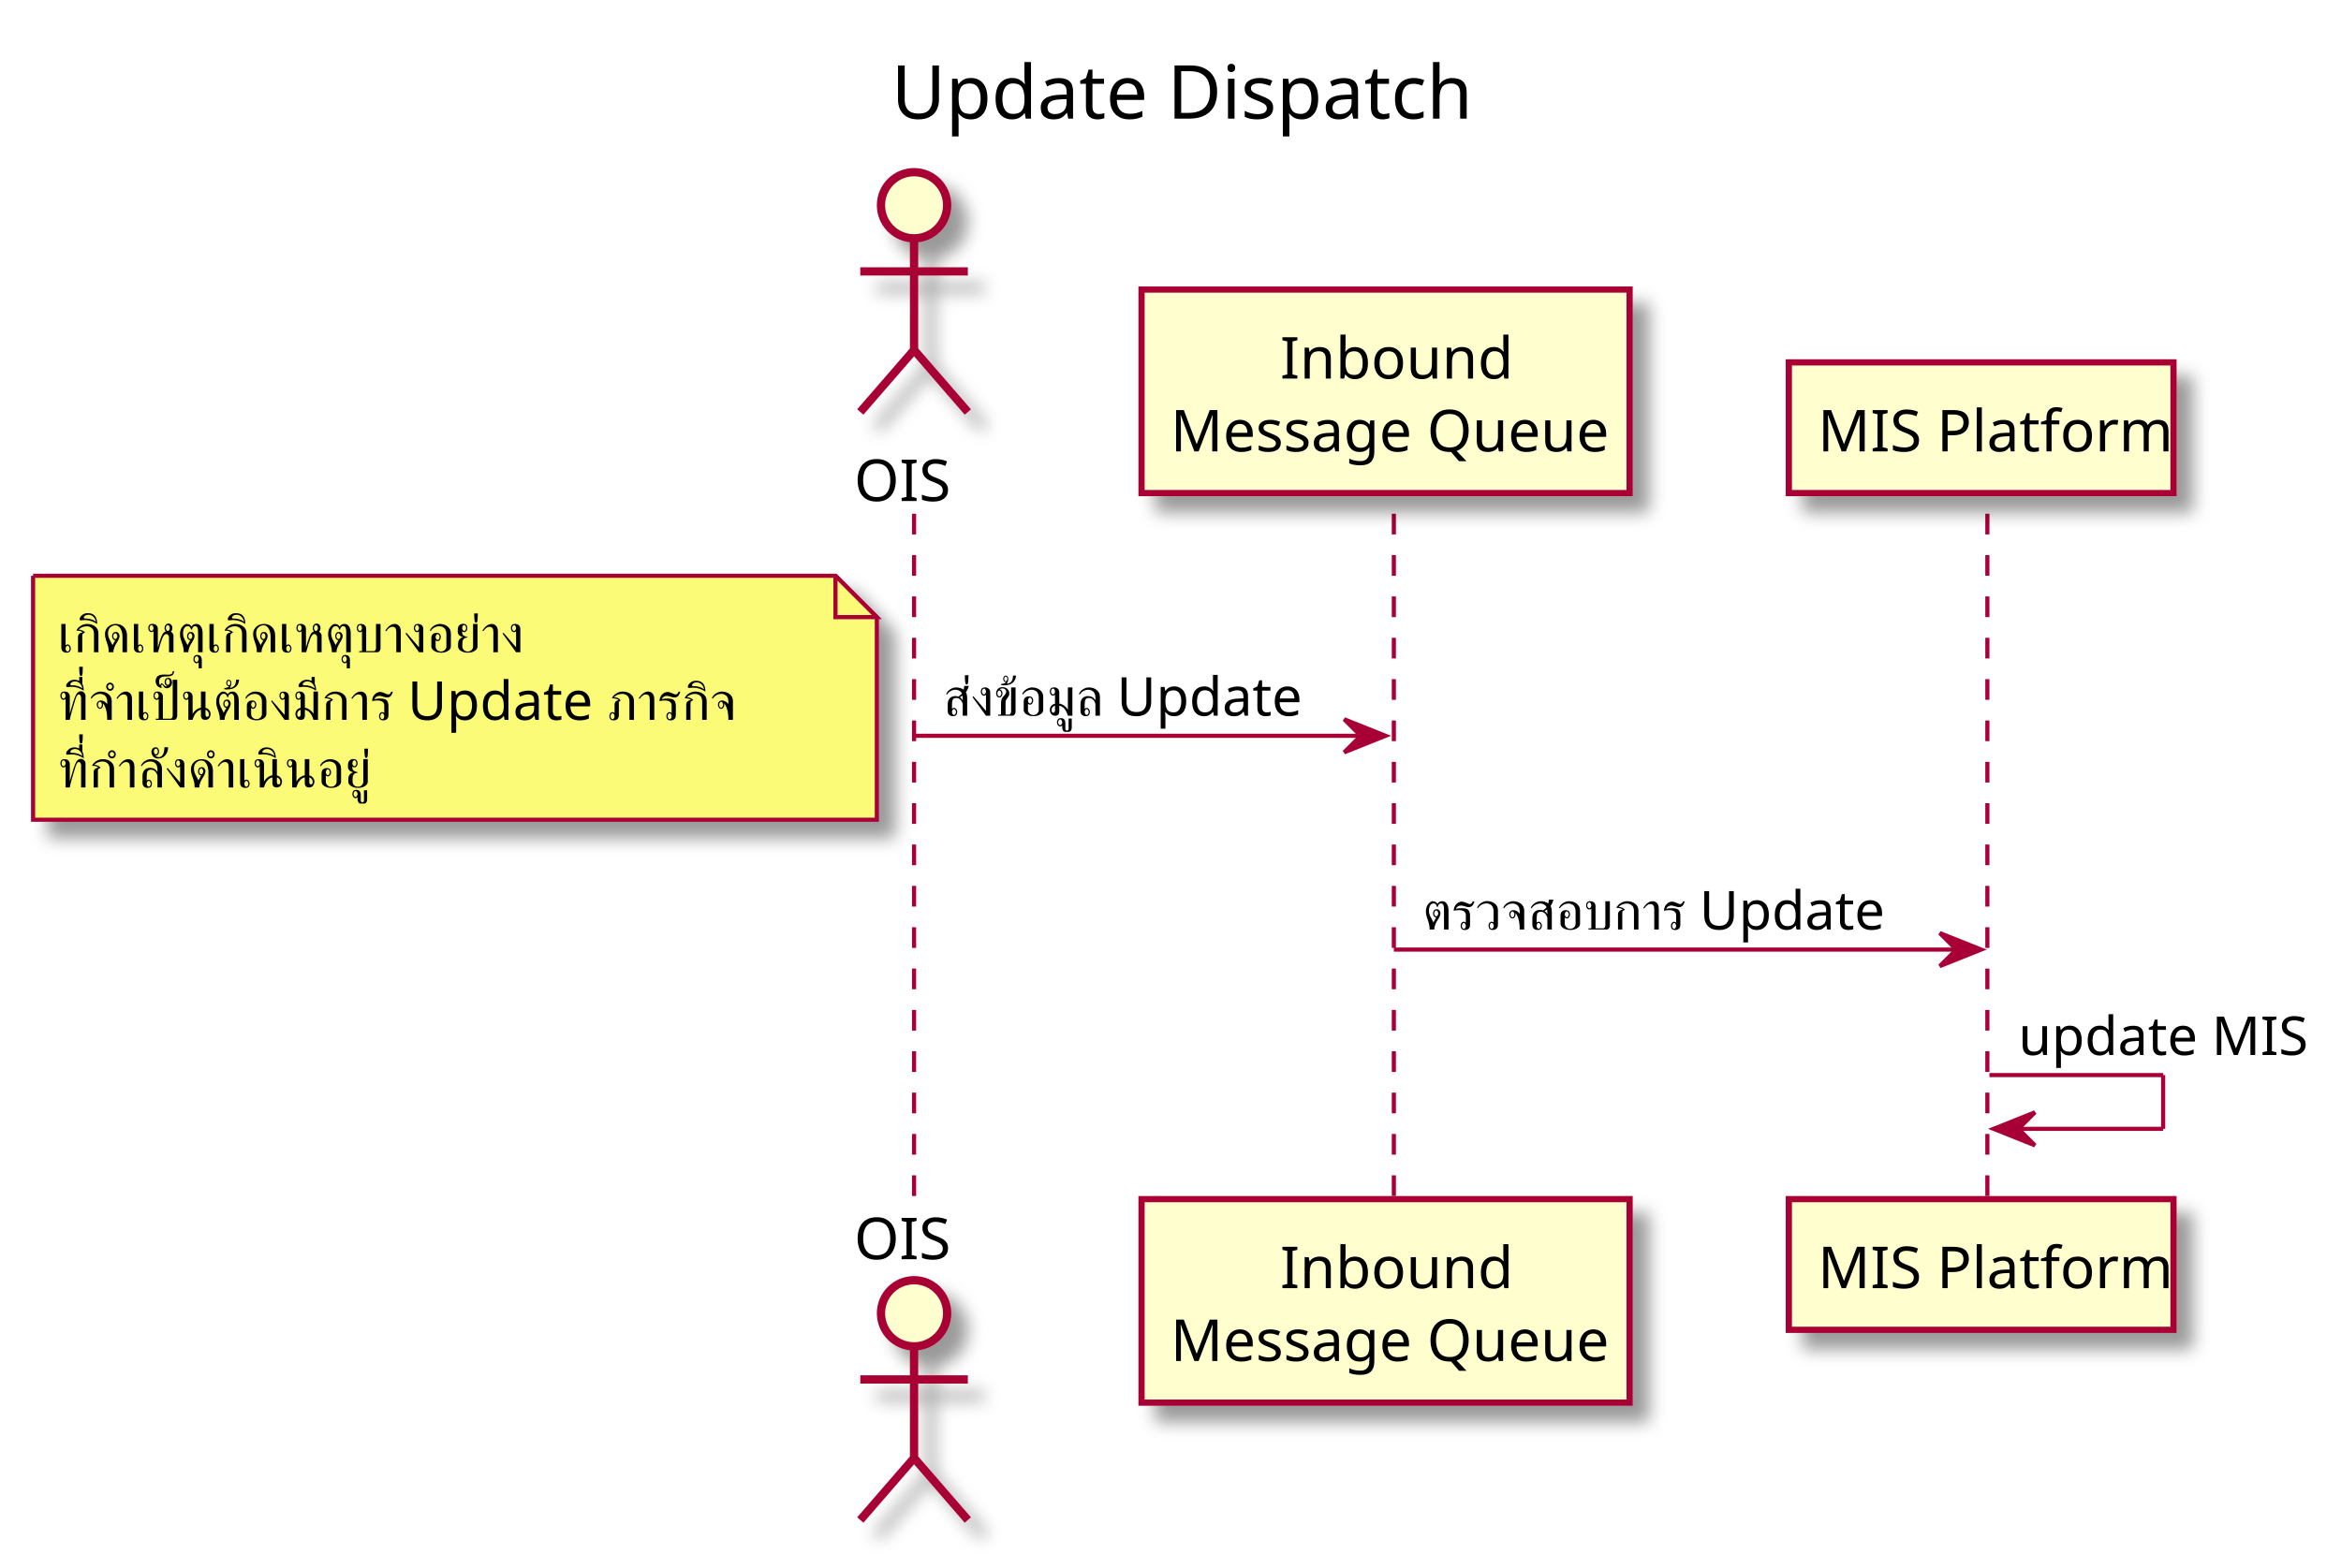
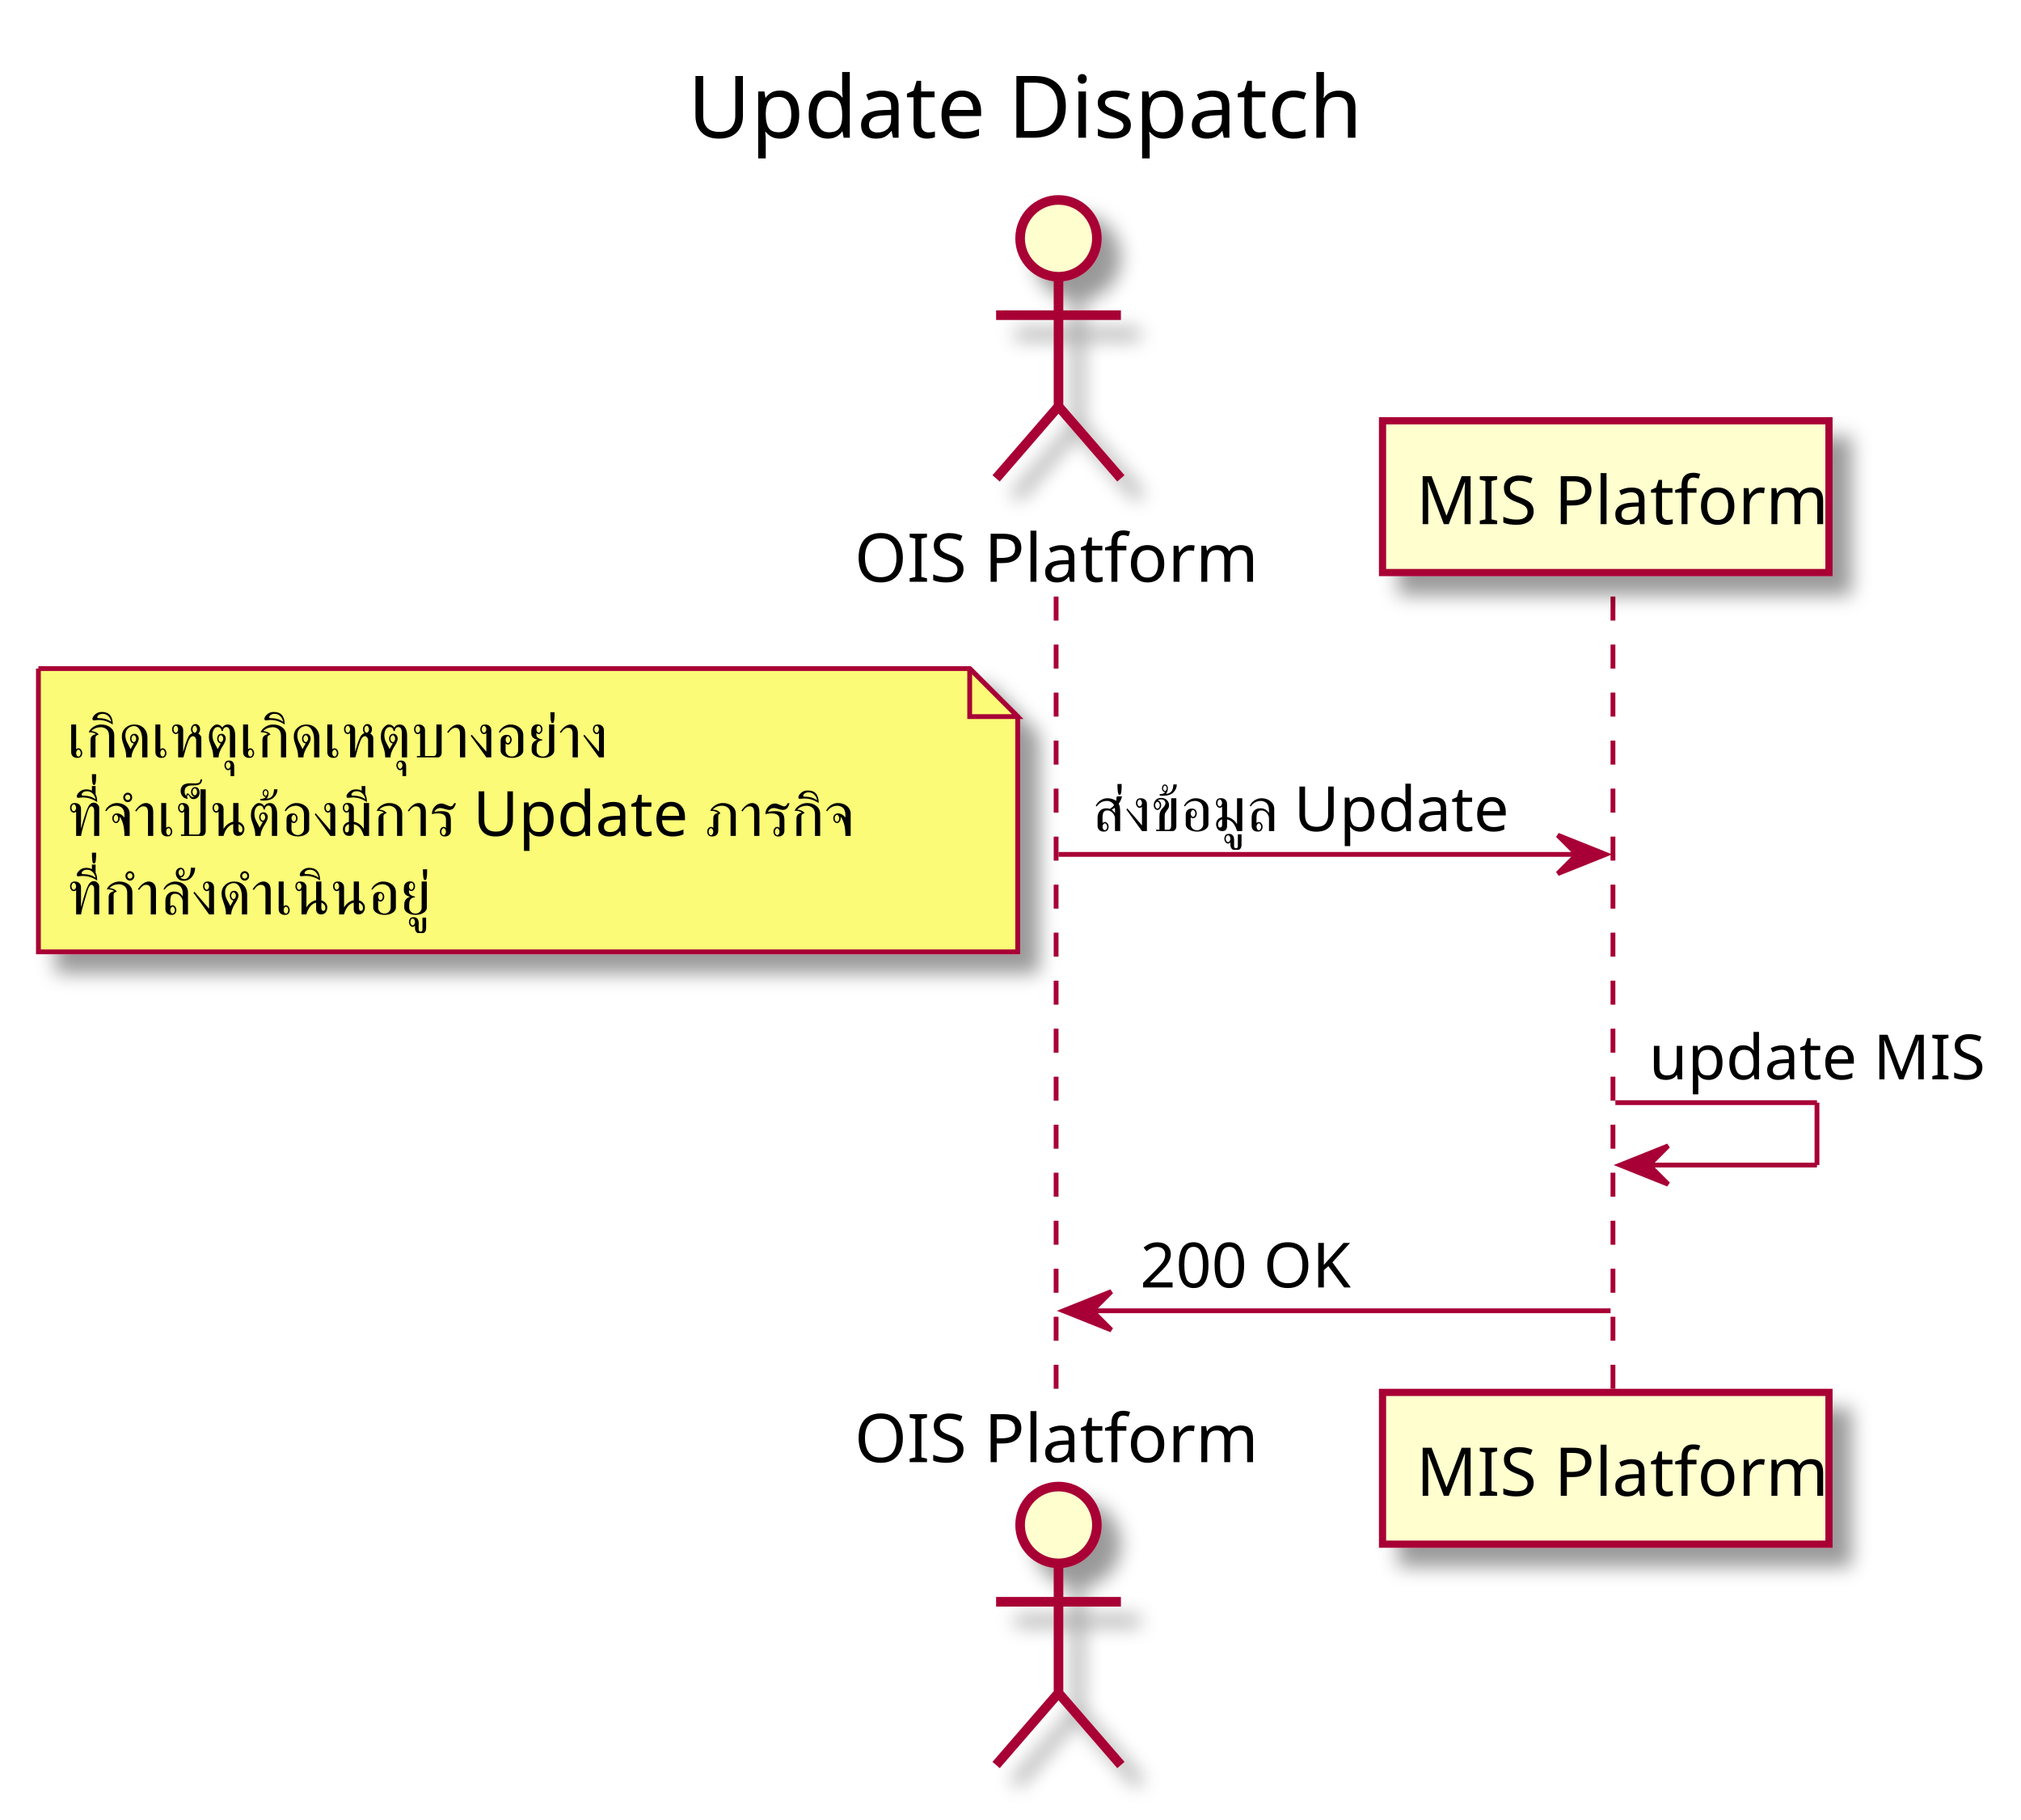
- <svg xmlns="http://www.w3.org/2000/svg" contentScriptType="application/ecmascript" contentStyleType="text/css" height="379px" preserveAspectRatio="none" style="width:566px;height:379px;" version="1.1" viewBox="0 0 566 379" width="566px" zoomAndPan="magnify">
+ <svg xmlns="http://www.w3.org/2000/svg" contentScriptType="application/ecmascript" contentStyleType="text/css" height="379px" preserveAspectRatio="none" style="width:421px;height:379px;" version="1.1" viewBox="0 0 421 379" width="421px" zoomAndPan="magnify">
  <defs>
-     <filter height="300%" id="f34d8aur6qnb4" width="300%" x="-1" y="-1">
+     <filter height="300%" id="f11k68nty37qvo" width="300%" x="-1" y="-1">
      <feGaussianBlur result="blurOut" stdDeviation="2.0" />
      <feColorMatrix in="blurOut" result="blurOut2" type="matrix" values="0 0 0 0 0 0 0 0 0 0 0 0 0 0 0 0 0 0 .4 0" />
      <feOffset dx="4.0" dy="4.0" in="blurOut2" result="blurOut3" />
      <feBlend in="SourceGraphic" in2="blurOut3" mode="normal" />
    </filter>
  </defs>
  <g>
-     <text fill="#000000" font-family="sans-serif" font-size="18" lengthAdjust="spacingAndGlyphs" textLength="133" x="215.5" y="28.686">Update Dispatch</text>
-     <line style="stroke: #A80036; stroke-width: 1.0; stroke-dasharray: 5.0,5.0;" x1="221" x2="221" y1="124.25" y2="291.008" />
-     <line style="stroke: #A80036; stroke-width: 1.0; stroke-dasharray: 5.0,5.0;" x1="337" x2="337" y1="124.25" y2="291.008" />
-     <line style="stroke: #A80036; stroke-width: 1.0; stroke-dasharray: 5.0,5.0;" x1="480.5" x2="480.5" y1="124.25" y2="291.008" />
-     <text fill="#000000" font-family="sans-serif" font-size="14" lengthAdjust="spacingAndGlyphs" textLength="23" x="206.5" y="121.174">OIS</text>
-     <ellipse cx="221" cy="49.641" fill="#FEFECE" filter="url(#f34d8aur6qnb4)" rx="8" ry="8" style="stroke: #A80036; stroke-width: 2.0;" />
-     <path d="M221,57.641 L221,84.641 M208,65.641 L234,65.641 M221,84.641 L208,99.641 M221,84.641 L234,99.641 " fill="none" filter="url(#f34d8aur6qnb4)" style="stroke: #A80036; stroke-width: 2.0;" />
-     <text fill="#000000" font-family="sans-serif" font-size="14" lengthAdjust="spacingAndGlyphs" textLength="23" x="206.5" y="304.541">OIS</text>
-     <ellipse cx="221" cy="317.617" fill="#FEFECE" filter="url(#f34d8aur6qnb4)" rx="8" ry="8" style="stroke: #A80036; stroke-width: 2.0;" />
-     <path d="M221,325.617 L221,352.617 M208,333.617 L234,333.617 M221,352.617 L208,367.617 M221,352.617 L234,367.617 " fill="none" filter="url(#f34d8aur6qnb4)" style="stroke: #A80036; stroke-width: 2.0;" />
-     <rect fill="#FEFECE" filter="url(#f34d8aur6qnb4)" height="49.219" style="stroke: #A80036; stroke-width: 1.5;" width="118" x="276" y="70.031" />
-     <text fill="#000000" font-family="sans-serif" font-size="14" lengthAdjust="spacingAndGlyphs" textLength="51" x="309.5" y="91.564">Inbound</text>
-     <text fill="#000000" font-family="sans-serif" font-size="14" lengthAdjust="spacingAndGlyphs" textLength="104" x="283" y="109.174">Message Queue</text>
-     <rect fill="#FEFECE" filter="url(#f34d8aur6qnb4)" height="49.219" style="stroke: #A80036; stroke-width: 1.5;" width="118" x="276" y="290.008" />
-     <text fill="#000000" font-family="sans-serif" font-size="14" lengthAdjust="spacingAndGlyphs" textLength="51" x="309.5" y="311.541">Inbound</text>
-     <text fill="#000000" font-family="sans-serif" font-size="14" lengthAdjust="spacingAndGlyphs" textLength="104" x="283" y="329.15">Message Queue</text>
-     <rect fill="#FEFECE" filter="url(#f34d8aur6qnb4)" height="31.609" style="stroke: #A80036; stroke-width: 1.5;" width="93" x="432.5" y="87.641" />
-     <text fill="#000000" font-family="sans-serif" font-size="14" lengthAdjust="spacingAndGlyphs" textLength="79" x="439.5" y="109.174">MIS Platform</text>
-     <rect fill="#FEFECE" filter="url(#f34d8aur6qnb4)" height="31.609" style="stroke: #A80036; stroke-width: 1.5;" width="93" x="432.5" y="290.008" />
-     <text fill="#000000" font-family="sans-serif" font-size="14" lengthAdjust="spacingAndGlyphs" textLength="79" x="439.5" y="311.541">MIS Platform</text>
-     <polygon fill="#A80036" points="325,173.953,335,177.953,325,181.953,329,177.953" style="stroke: #A80036; stroke-width: 1.0;" />
-     <line style="stroke: #A80036; stroke-width: 1.0;" x1="221" x2="331" y1="177.953" y2="177.953" />
-     <text fill="#000000" font-family="sans-serif" font-size="13" lengthAdjust="spacingAndGlyphs" textLength="92" x="228" y="173.097">ส่งข้อมูล Update</text>
-     <path d="M8,139.25 L8,198.25 L212,198.25 L212,149.25 L202,139.25 L8,139.25 " fill="#FBFB77" filter="url(#f34d8aur6qnb4)" style="stroke: #A80036; stroke-width: 1.0;" />
+     <text fill="#000000" font-family="sans-serif" font-size="18" lengthAdjust="spacingAndGlyphs" textLength="133" x="143.25" y="28.686">Update Dispatch</text>
+     <line style="stroke: #A80036; stroke-width: 1.0; stroke-dasharray: 5.0,5.0;" x1="220" x2="220" y1="124.25" y2="291.008" />
+     <line style="stroke: #A80036; stroke-width: 1.0; stroke-dasharray: 5.0,5.0;" x1="336" x2="336" y1="124.25" y2="291.008" />
+     <text fill="#000000" font-family="sans-serif" font-size="14" lengthAdjust="spacingAndGlyphs" textLength="79" x="178" y="121.174">OIS Platform</text>
+     <ellipse cx="220.5" cy="49.641" fill="#FEFECE" filter="url(#f11k68nty37qvo)" rx="8" ry="8" style="stroke: #A80036; stroke-width: 2.0;" />
+     <path d="M220.5,57.641 L220.5,84.641 M207.5,65.641 L233.5,65.641 M220.5,84.641 L207.5,99.641 M220.5,84.641 L233.5,99.641 " fill="none" filter="url(#f11k68nty37qvo)" style="stroke: #A80036; stroke-width: 2.0;" />
+     <text fill="#000000" font-family="sans-serif" font-size="14" lengthAdjust="spacingAndGlyphs" textLength="79" x="178" y="304.541">OIS Platform</text>
+     <ellipse cx="220.5" cy="317.617" fill="#FEFECE" filter="url(#f11k68nty37qvo)" rx="8" ry="8" style="stroke: #A80036; stroke-width: 2.0;" />
+     <path d="M220.5,325.617 L220.5,352.617 M207.5,333.617 L233.5,333.617 M220.5,352.617 L207.5,367.617 M220.5,352.617 L233.5,367.617 " fill="none" filter="url(#f11k68nty37qvo)" style="stroke: #A80036; stroke-width: 2.0;" />
+     <rect fill="#FEFECE" filter="url(#f11k68nty37qvo)" height="31.609" style="stroke: #A80036; stroke-width: 1.5;" width="93" x="288" y="87.641" />
+     <text fill="#000000" font-family="sans-serif" font-size="14" lengthAdjust="spacingAndGlyphs" textLength="79" x="295" y="109.174">MIS Platform</text>
+     <rect fill="#FEFECE" filter="url(#f11k68nty37qvo)" height="31.609" style="stroke: #A80036; stroke-width: 1.5;" width="93" x="288" y="290.008" />
+     <text fill="#000000" font-family="sans-serif" font-size="14" lengthAdjust="spacingAndGlyphs" textLength="79" x="295" y="311.541">MIS Platform</text>
+     <polygon fill="#A80036" points="324.5,173.953,334.5,177.953,324.5,181.953,328.5,177.953" style="stroke: #A80036; stroke-width: 1.0;" />
+     <line style="stroke: #A80036; stroke-width: 1.0;" x1="220.5" x2="330.5" y1="177.953" y2="177.953" />
+     <text fill="#000000" font-family="sans-serif" font-size="13" lengthAdjust="spacingAndGlyphs" textLength="92" x="227.5" y="173.097">ส่งข้อมูล Update</text>
+     <path d="M8,139.25 L8,198.25 L212,198.25 L212,149.25 L202,139.25 L8,139.25 " fill="#FBFB77" filter="url(#f11k68nty37qvo)" style="stroke: #A80036; stroke-width: 1.0;" />
    <path d="M202,139.25 L202,149.25 L212,149.25 L202,139.25 " fill="#FBFB77" style="stroke: #A80036; stroke-width: 1.0;" />
    <text fill="#000000" font-family="sans-serif" font-size="13" lengthAdjust="spacingAndGlyphs" textLength="129" x="14" y="157.745">เกิดเหตุเกิดเหตุบางอย่าง</text>
    <text fill="#000000" font-family="sans-serif" font-size="13" lengthAdjust="spacingAndGlyphs" textLength="183" x="14" y="174.097">ที่จำเป็นต้องมีการ Update ภารกิจ</text>
    <text fill="#000000" font-family="sans-serif" font-size="13" lengthAdjust="spacingAndGlyphs" textLength="90" x="14" y="190.448">ที่กำลังดำเนินอยู่</text>
-     <polygon fill="#A80036" points="469,225.656,479,229.656,469,233.656,473,229.656" style="stroke: #A80036; stroke-width: 1.0;" />
-     <line style="stroke: #A80036; stroke-width: 1.0;" x1="337" x2="475" y1="229.656" y2="229.656" />
-     <text fill="#000000" font-family="sans-serif" font-size="13" lengthAdjust="spacingAndGlyphs" textLength="120" x="344" y="224.8">ตรวจสอบการ Update</text>
-     <line style="stroke: #A80036; stroke-width: 1.0;" x1="481" x2="523" y1="260.008" y2="260.008" />
-     <line style="stroke: #A80036; stroke-width: 1.0;" x1="523" x2="523" y1="260.008" y2="273.008" />
-     <line style="stroke: #A80036; stroke-width: 1.0;" x1="482" x2="523" y1="273.008" y2="273.008" />
-     <polygon fill="#A80036" points="492,269.008,482,273.008,492,277.008,488,273.008" style="stroke: #A80036; stroke-width: 1.0;" />
-     <text fill="#000000" font-family="sans-serif" font-size="13" lengthAdjust="spacingAndGlyphs" textLength="66" x="488" y="255.151">update MIS</text>
+     <line style="stroke: #A80036; stroke-width: 1.0;" x1="336.5" x2="378.5" y1="229.656" y2="229.656" />
+     <line style="stroke: #A80036; stroke-width: 1.0;" x1="378.5" x2="378.5" y1="229.656" y2="242.656" />
+     <line style="stroke: #A80036; stroke-width: 1.0;" x1="337.5" x2="378.5" y1="242.656" y2="242.656" />
+     <polygon fill="#A80036" points="347.5,238.656,337.5,242.656,347.5,246.656,343.5,242.656" style="stroke: #A80036; stroke-width: 1.0;" />
+     <text fill="#000000" font-family="sans-serif" font-size="13" lengthAdjust="spacingAndGlyphs" textLength="66" x="343.5" y="224.8">update MIS</text>
+     <polygon fill="#A80036" points="231.5,269.008,221.5,273.008,231.5,277.008,227.5,273.008" style="stroke: #A80036; stroke-width: 1.0;" />
+     <line style="stroke: #A80036; stroke-width: 1.0;" x1="225.5" x2="335.5" y1="273.008" y2="273.008" />
+     <text fill="#000000" font-family="sans-serif" font-size="13" lengthAdjust="spacingAndGlyphs" textLength="44" x="237.5" y="268.151">200 OK</text>
  </g>
</svg>
